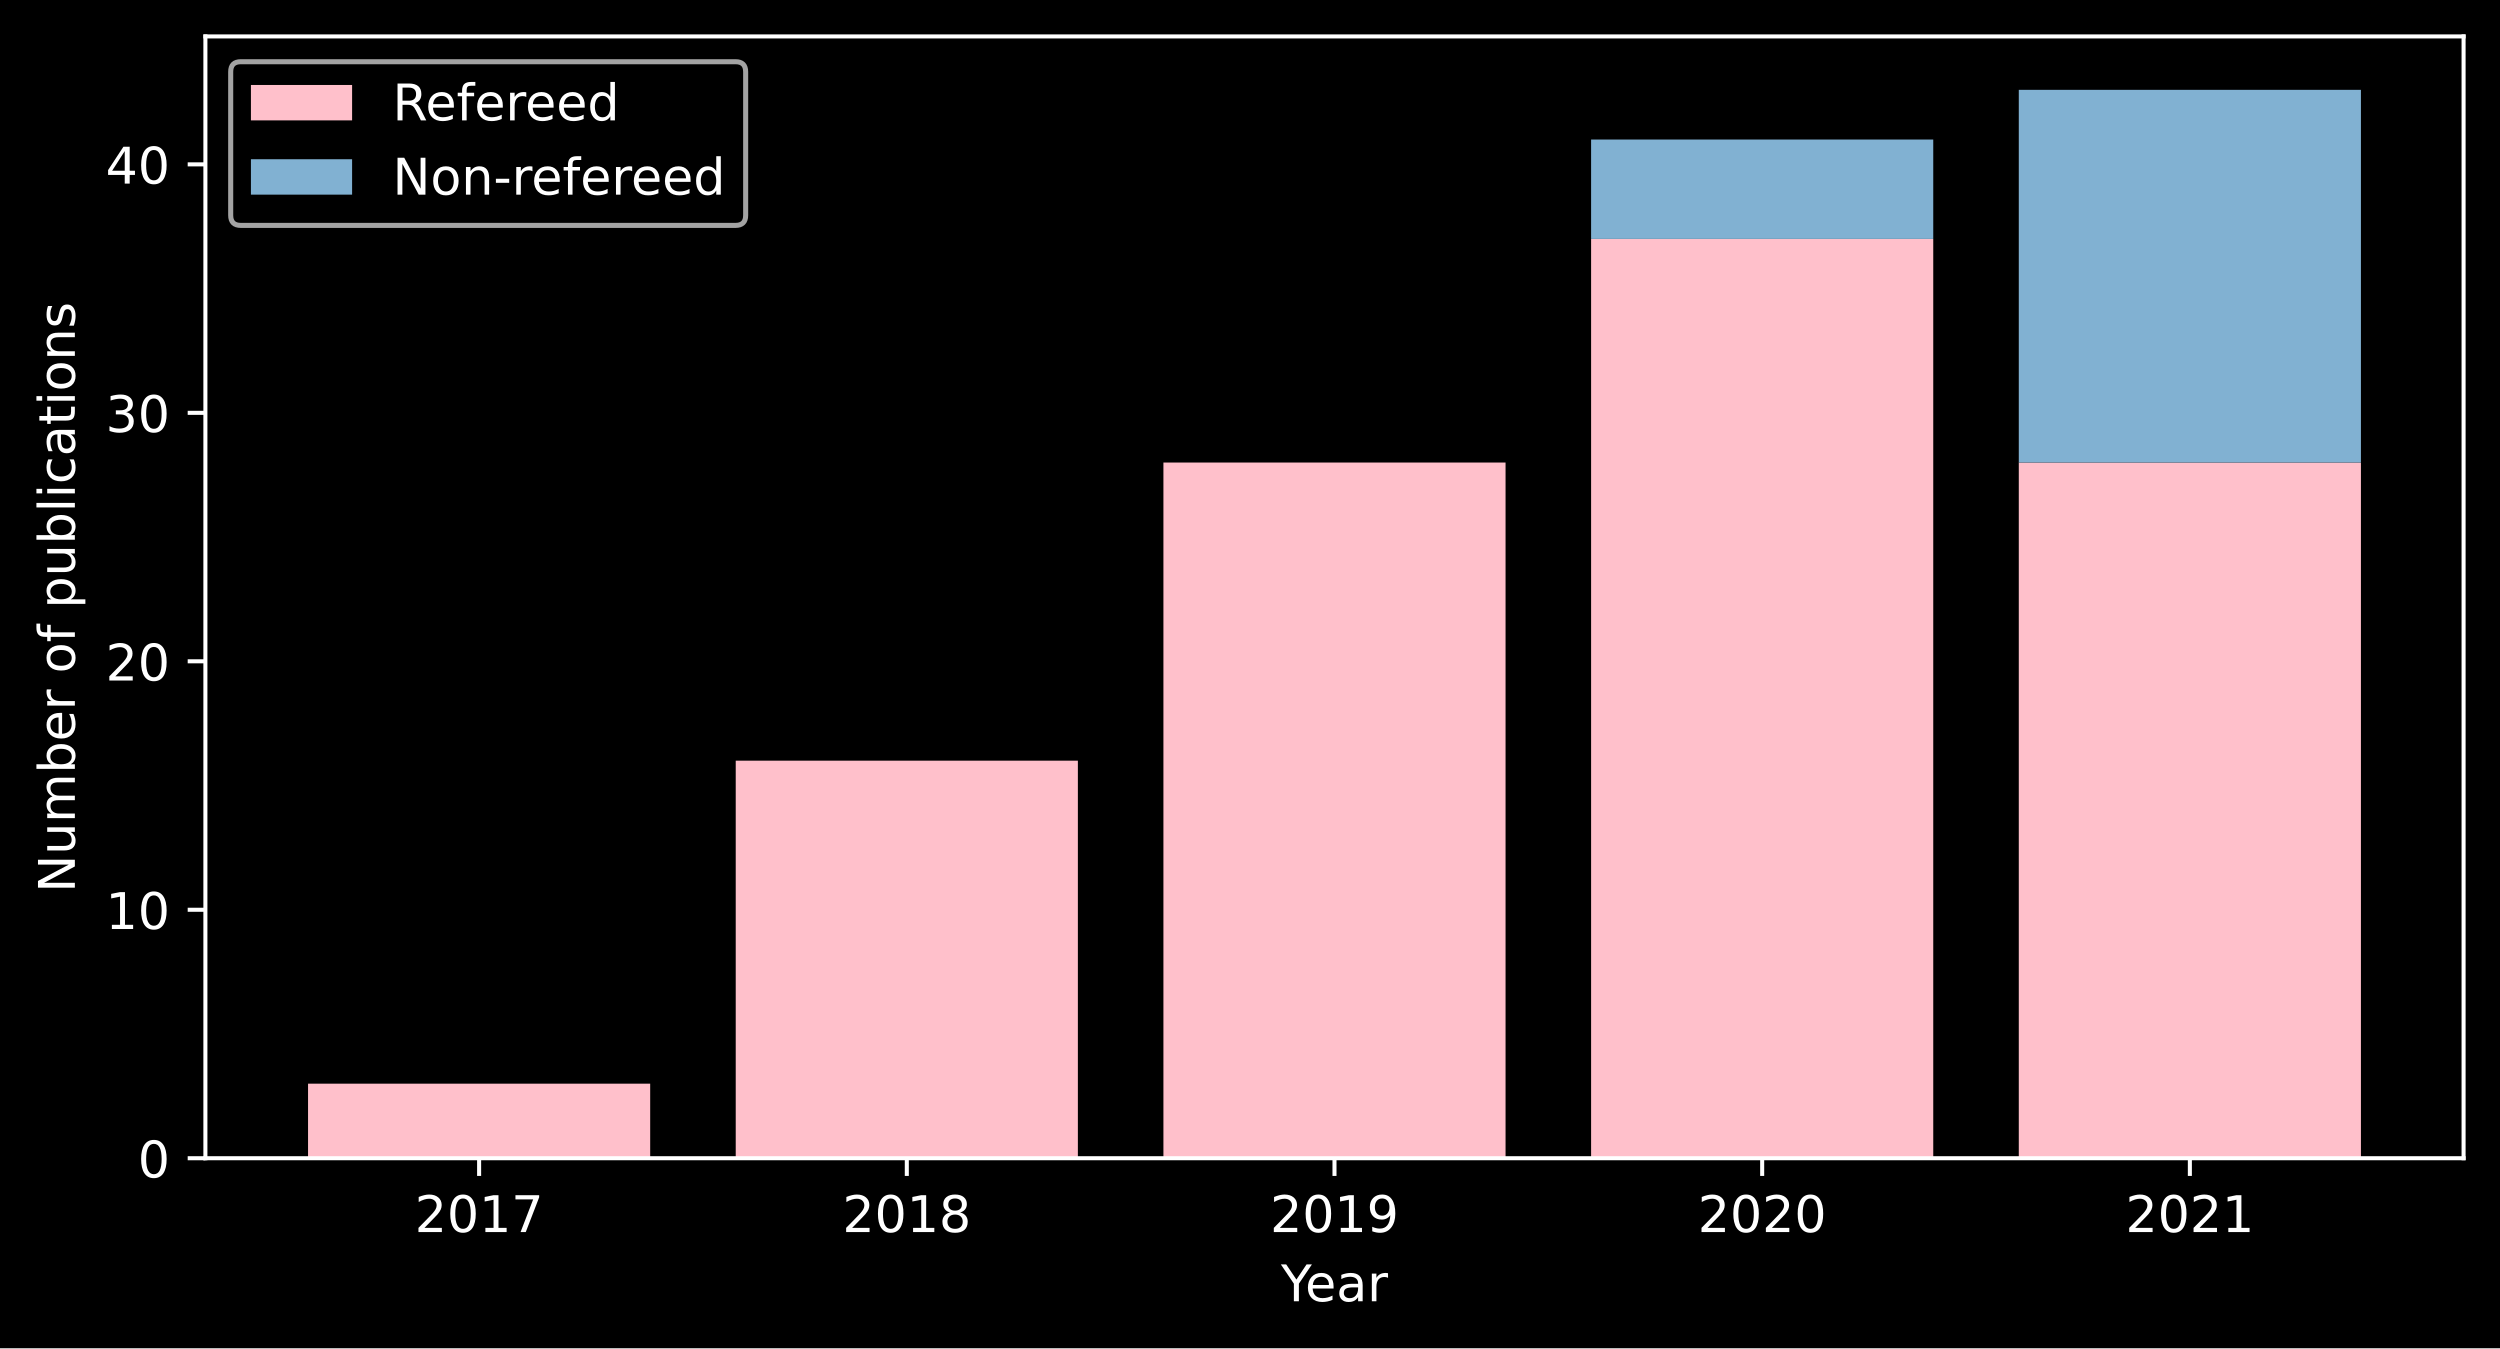
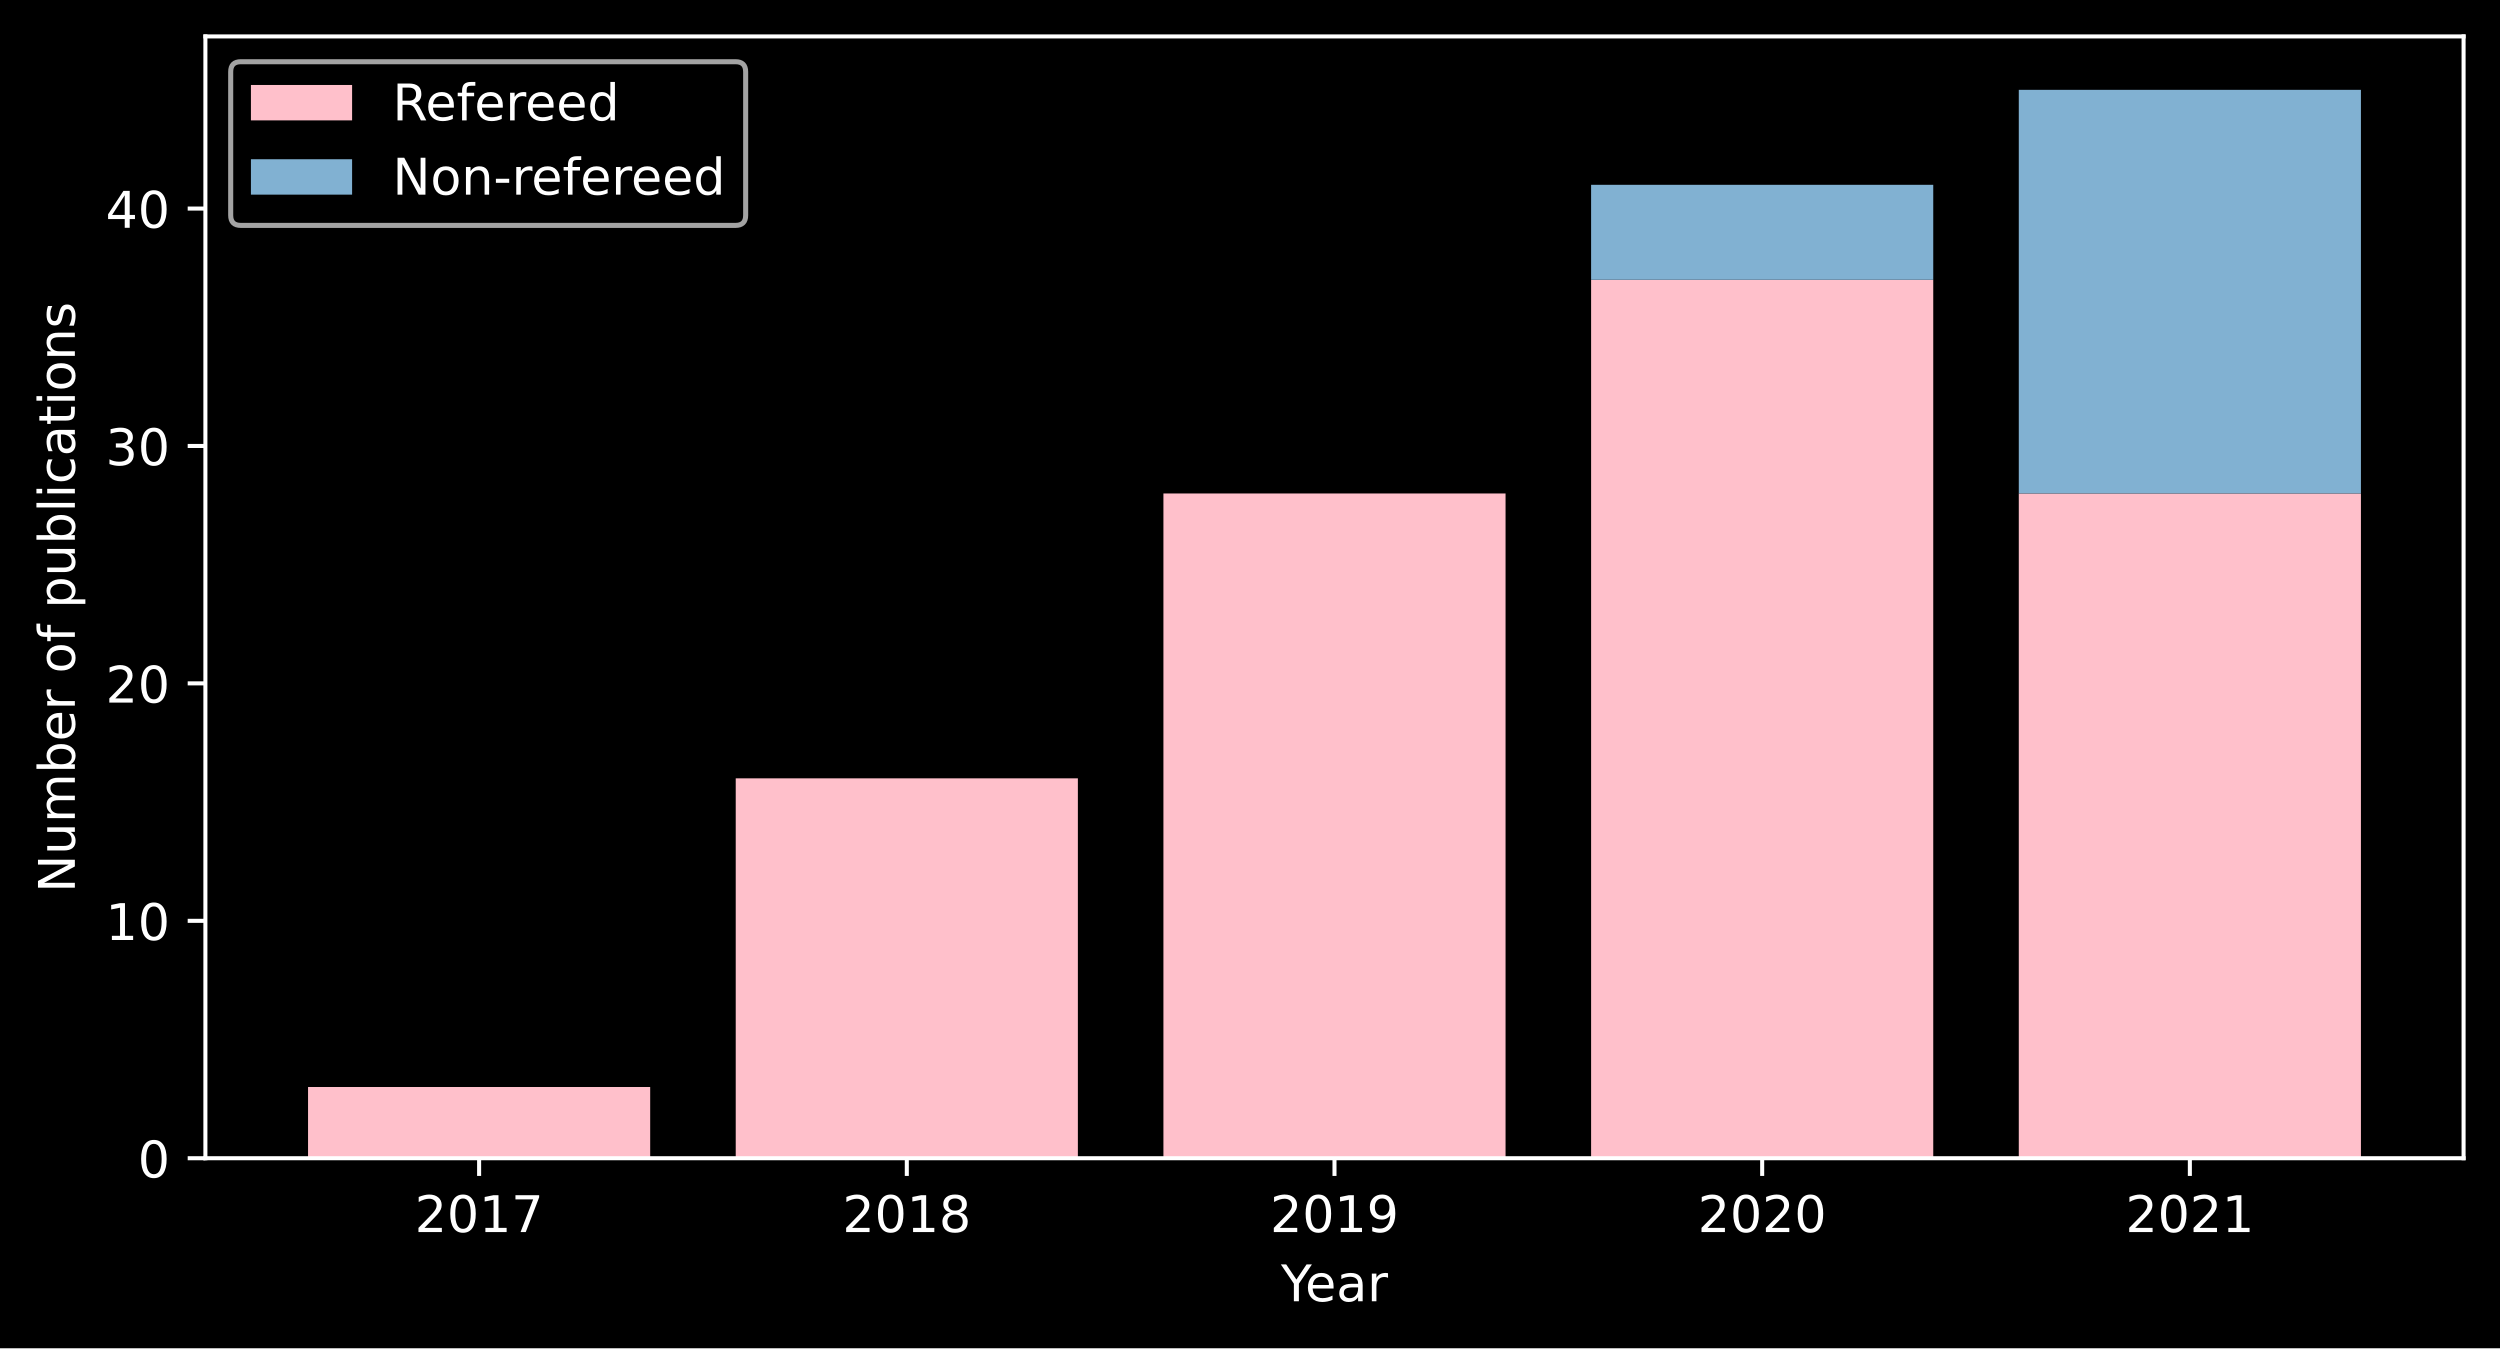
<svg xmlns="http://www.w3.org/2000/svg" xmlns:xlink="http://www.w3.org/1999/xlink" height="266.516pt" version="1.1" viewBox="0 0 494.203 266.516" width="494.203pt">
  <defs>
    <style type="text/css">*{stroke-linecap:butt;stroke-linejoin:round;}</style>
  </defs>
  <g id="figure_1">
    <g id="patch_1">
      <path d="M 0 266.516  L 494.203 266.516  L 494.203 0  L 0 0  z " />
    </g>
    <g id="axes_1">
      <g id="patch_2">
        <path d="M 40.603 228.96  L 487.003 228.96  L 487.003 7.2  L 40.603 7.2  z " />
      </g>
      <g id="patch_3">
-         <path clip-path="url(#pe93816322b)" d="M 399.076 228.96  L 466.712 228.96  L 466.712 91.434  L 399.076 91.434  z " style="fill:#ffc0cb;" />
+         <path clip-path="url(#pdbdec9ede8)" d="M 399.076 228.96  L 466.712 228.96  L 466.712 97.547  L 399.076 97.547  z " style="fill:#ffc0cb;" />
      </g>
      <g id="patch_4">
-         <path clip-path="url(#pe93816322b)" d="M 314.53 228.96  L 382.167 228.96  L 382.167 47.23  L 314.53 47.23  z " style="fill:#ffc0cb;" />
+         <path clip-path="url(#pdbdec9ede8)" d="M 314.53 228.96  L 382.167 228.96  L 382.167 55.307  L 314.53 55.307  z " style="fill:#ffc0cb;" />
      </g>
      <g id="patch_5">
-         <path clip-path="url(#pe93816322b)" d="M 229.985 228.96  L 297.621 228.96  L 297.621 91.434  L 229.985 91.434  z " style="fill:#ffc0cb;" />
+         <path clip-path="url(#pdbdec9ede8)" d="M 229.985 228.96  L 297.621 228.96  L 297.621 97.547  L 229.985 97.547  z " style="fill:#ffc0cb;" />
      </g>
      <g id="patch_6">
-         <path clip-path="url(#pe93816322b)" d="M 145.439 228.96  L 213.076 228.96  L 213.076 150.374  L 145.439 150.374  z " style="fill:#ffc0cb;" />
+         <path clip-path="url(#pdbdec9ede8)" d="M 145.439 228.96  L 213.076 228.96  L 213.076 153.867  L 145.439 153.867  z " style="fill:#ffc0cb;" />
      </g>
      <g id="patch_7">
-         <path clip-path="url(#pe93816322b)" d="M 60.894 228.96  L 128.53 228.96  L 128.53 214.225  L 60.894 214.225  z " style="fill:#ffc0cb;" />
+         <path clip-path="url(#pdbdec9ede8)" d="M 60.894 228.96  L 128.53 228.96  L 128.53 214.88  L 60.894 214.88  z " style="fill:#ffc0cb;" />
      </g>
      <g id="patch_8">
-         <path clip-path="url(#pe93816322b)" d="M 399.076 91.434  L 466.712 91.434  L 466.712 17.76  L 399.076 17.76  z " style="fill:#81b1d2;" />
+         <path clip-path="url(#pdbdec9ede8)" d="M 399.076 97.547  L 466.712 97.547  L 466.712 17.76  L 399.076 17.76  z " style="fill:#81b1d2;" />
      </g>
      <g id="patch_9">
-         <path clip-path="url(#pe93816322b)" d="M 314.53 47.23  L 382.167 47.23  L 382.167 27.583  L 314.53 27.583  z " style="fill:#81b1d2;" />
+         <path clip-path="url(#pdbdec9ede8)" d="M 314.53 55.307  L 382.167 55.307  L 382.167 36.533  L 314.53 36.533  z " style="fill:#81b1d2;" />
      </g>
      <g id="patch_10">
-         <path clip-path="url(#pe93816322b)" d="M 229.985 91.434  L 297.621 91.434  L 297.621 91.434  L 229.985 91.434  z " style="fill:#81b1d2;" />
+         <path clip-path="url(#pdbdec9ede8)" d="M 229.985 97.547  L 297.621 97.547  L 297.621 97.547  L 229.985 97.547  z " style="fill:#81b1d2;" />
      </g>
      <g id="patch_11">
-         <path clip-path="url(#pe93816322b)" d="M 145.439 150.374  L 213.076 150.374  L 213.076 150.374  L 145.439 150.374  z " style="fill:#81b1d2;" />
+         <path clip-path="url(#pdbdec9ede8)" d="M 145.439 153.867  L 213.076 153.867  L 213.076 153.867  L 145.439 153.867  z " style="fill:#81b1d2;" />
      </g>
      <g id="patch_12">
-         <path clip-path="url(#pe93816322b)" d="M 60.894 214.225  L 128.53 214.225  L 128.53 214.225  L 60.894 214.225  z " style="fill:#81b1d2;" />
+         <path clip-path="url(#pdbdec9ede8)" d="M 60.894 214.88  L 128.53 214.88  L 128.53 214.88  L 60.894 214.88  z " style="fill:#81b1d2;" />
      </g>
      <g id="matplotlib.axis_1">
        <g id="xtick_1">
          <g id="line2d_1">
            <defs>
-               <path d="M 0 0  L 0 3.5  " id="m5f15495b94" style="stroke:#ffffff;stroke-width:0.8;" />
-             </defs>
-             <g>
-               <use style="fill:#ffffff;stroke:#ffffff;stroke-width:0.8;" x="432.894" xlink:href="#m5f15495b94" y="228.96" />
+               <path d="M 0 0  L 0 3.5  " id="m372d9a959d" style="stroke:#ffffff;stroke-width:0.8;" />
+             </defs>
+             <g>
+               <use style="fill:#ffffff;stroke:#ffffff;stroke-width:0.8;" x="432.894" xlink:href="#m372d9a959d" y="228.96" />
            </g>
          </g>
          <g id="text_1">
            <g style="fill:#ffffff;" transform="translate(420.169 243.5584)scale(0.1 -0.1)">
              <defs>
                <path d="M 1228 531  L 3431 531  L 3431 0  L 469 0  L 469 531  Q 828 903 1448 1529  Q 2069 2156 2228 2338  Q 2531 2678 2651 2914  Q 2772 3150 2772 3378  Q 2772 3750 2511 3984  Q 2250 4219 1831 4219  Q 1534 4219 1204 4116  Q 875 4013 500 3803  L 500 4441  Q 881 4594 1212 4672  Q 1544 4750 1819 4750  Q 2544 4750 2975 4387  Q 3406 4025 3406 3419  Q 3406 3131 3298 2873  Q 3191 2616 2906 2266  Q 2828 2175 2409 1742  Q 1991 1309 1228 531  z " id="DejaVuSans-32" transform="scale(0.015625)" />
                <path d="M 2034 4250  Q 1547 4250 1301 3770  Q 1056 3291 1056 2328  Q 1056 1369 1301 889  Q 1547 409 2034 409  Q 2525 409 2770 889  Q 3016 1369 3016 2328  Q 3016 3291 2770 3770  Q 2525 4250 2034 4250  z M 2034 4750  Q 2819 4750 3233 4129  Q 3647 3509 3647 2328  Q 3647 1150 3233 529  Q 2819 -91 2034 -91  Q 1250 -91 836 529  Q 422 1150 422 2328  Q 422 3509 836 4129  Q 1250 4750 2034 4750  z " id="DejaVuSans-30" transform="scale(0.015625)" />
                <path d="M 794 531  L 1825 531  L 1825 4091  L 703 3866  L 703 4441  L 1819 4666  L 2450 4666  L 2450 531  L 3481 531  L 3481 0  L 794 0  L 794 531  z " id="DejaVuSans-31" transform="scale(0.015625)" />
              </defs>
              <use xlink:href="#DejaVuSans-32" />
              <use x="63.623" xlink:href="#DejaVuSans-30" />
              <use x="127.246" xlink:href="#DejaVuSans-32" />
              <use x="190.869" xlink:href="#DejaVuSans-31" />
            </g>
          </g>
        </g>
        <g id="xtick_2">
          <g id="line2d_2">
            <g>
-               <use style="fill:#ffffff;stroke:#ffffff;stroke-width:0.8;" x="348.349" xlink:href="#m5f15495b94" y="228.96" />
+               <use style="fill:#ffffff;stroke:#ffffff;stroke-width:0.8;" x="348.349" xlink:href="#m372d9a959d" y="228.96" />
            </g>
          </g>
          <g id="text_2">
            <g style="fill:#ffffff;" transform="translate(335.6236 243.5584)scale(0.1 -0.1)">
              <use xlink:href="#DejaVuSans-32" />
              <use x="63.623" xlink:href="#DejaVuSans-30" />
              <use x="127.246" xlink:href="#DejaVuSans-32" />
              <use x="190.869" xlink:href="#DejaVuSans-30" />
            </g>
          </g>
        </g>
        <g id="xtick_3">
          <g id="line2d_3">
            <g>
-               <use style="fill:#ffffff;stroke:#ffffff;stroke-width:0.8;" x="263.803" xlink:href="#m5f15495b94" y="228.96" />
+               <use style="fill:#ffffff;stroke:#ffffff;stroke-width:0.8;" x="263.803" xlink:href="#m372d9a959d" y="228.96" />
            </g>
          </g>
          <g id="text_3">
            <g style="fill:#ffffff;" transform="translate(251.0781 243.5584)scale(0.1 -0.1)">
              <defs>
                <path d="M 703 97  L 703 672  Q 941 559 1184 500  Q 1428 441 1663 441  Q 2288 441 2617 861  Q 2947 1281 2994 2138  Q 2813 1869 2534 1725  Q 2256 1581 1919 1581  Q 1219 1581 811 2004  Q 403 2428 403 3163  Q 403 3881 828 4315  Q 1253 4750 1959 4750  Q 2769 4750 3195 4129  Q 3622 3509 3622 2328  Q 3622 1225 3098 567  Q 2575 -91 1691 -91  Q 1453 -91 1209 -44  Q 966 3 703 97  z M 1959 2075  Q 2384 2075 2632 2365  Q 2881 2656 2881 3163  Q 2881 3666 2632 3958  Q 2384 4250 1959 4250  Q 1534 4250 1286 3958  Q 1038 3666 1038 3163  Q 1038 2656 1286 2365  Q 1534 2075 1959 2075  z " id="DejaVuSans-39" transform="scale(0.015625)" />
              </defs>
              <use xlink:href="#DejaVuSans-32" />
              <use x="63.623" xlink:href="#DejaVuSans-30" />
              <use x="127.246" xlink:href="#DejaVuSans-31" />
              <use x="190.869" xlink:href="#DejaVuSans-39" />
            </g>
          </g>
        </g>
        <g id="xtick_4">
          <g id="line2d_4">
            <g>
-               <use style="fill:#ffffff;stroke:#ffffff;stroke-width:0.8;" x="179.258" xlink:href="#m5f15495b94" y="228.96" />
+               <use style="fill:#ffffff;stroke:#ffffff;stroke-width:0.8;" x="179.258" xlink:href="#m372d9a959d" y="228.96" />
            </g>
          </g>
          <g id="text_4">
            <g style="fill:#ffffff;" transform="translate(166.5327 243.5584)scale(0.1 -0.1)">
              <defs>
                <path d="M 2034 2216  Q 1584 2216 1326 1975  Q 1069 1734 1069 1313  Q 1069 891 1326 650  Q 1584 409 2034 409  Q 2484 409 2743 651  Q 3003 894 3003 1313  Q 3003 1734 2745 1975  Q 2488 2216 2034 2216  z M 1403 2484  Q 997 2584 770 2862  Q 544 3141 544 3541  Q 544 4100 942 4425  Q 1341 4750 2034 4750  Q 2731 4750 3128 4425  Q 3525 4100 3525 3541  Q 3525 3141 3298 2862  Q 3072 2584 2669 2484  Q 3125 2378 3379 2068  Q 3634 1759 3634 1313  Q 3634 634 3220 271  Q 2806 -91 2034 -91  Q 1263 -91 848 271  Q 434 634 434 1313  Q 434 1759 690 2068  Q 947 2378 1403 2484  z M 1172 3481  Q 1172 3119 1398 2916  Q 1625 2713 2034 2713  Q 2441 2713 2670 2916  Q 2900 3119 2900 3481  Q 2900 3844 2670 4047  Q 2441 4250 2034 4250  Q 1625 4250 1398 4047  Q 1172 3844 1172 3481  z " id="DejaVuSans-38" transform="scale(0.015625)" />
              </defs>
              <use xlink:href="#DejaVuSans-32" />
              <use x="63.623" xlink:href="#DejaVuSans-30" />
              <use x="127.246" xlink:href="#DejaVuSans-31" />
              <use x="190.869" xlink:href="#DejaVuSans-38" />
            </g>
          </g>
        </g>
        <g id="xtick_5">
          <g id="line2d_5">
            <g>
-               <use style="fill:#ffffff;stroke:#ffffff;stroke-width:0.8;" x="94.712" xlink:href="#m5f15495b94" y="228.96" />
+               <use style="fill:#ffffff;stroke:#ffffff;stroke-width:0.8;" x="94.712" xlink:href="#m372d9a959d" y="228.96" />
            </g>
          </g>
          <g id="text_5">
            <g style="fill:#ffffff;" transform="translate(81.98722 243.5584)scale(0.1 -0.1)">
              <defs>
                <path d="M 525 4666  L 3525 4666  L 3525 4397  L 1831 0  L 1172 0  L 2766 4134  L 525 4134  L 525 4666  z " id="DejaVuSans-37" transform="scale(0.015625)" />
              </defs>
              <use xlink:href="#DejaVuSans-32" />
              <use x="63.623" xlink:href="#DejaVuSans-30" />
              <use x="127.246" xlink:href="#DejaVuSans-31" />
              <use x="190.869" xlink:href="#DejaVuSans-37" />
            </g>
          </g>
        </g>
        <g id="text_6">
          <g style="fill:#ffffff;" transform="translate(253.2156 257.2366)scale(0.1 -0.1)">
            <defs>
              <path d="M -13 4666  L 666 4666  L 1959 2747  L 3244 4666  L 3922 4666  L 2272 2222  L 2272 0  L 1638 0  L 1638 2222  L -13 4666  z " id="DejaVuSans-59" transform="scale(0.015625)" />
              <path d="M 3597 1894  L 3597 1613  L 953 1613  Q 991 1019 1311 708  Q 1631 397 2203 397  Q 2534 397 2845 478  Q 3156 559 3463 722  L 3463 178  Q 3153 47 2828 -22  Q 2503 -91 2169 -91  Q 1331 -91 842 396  Q 353 884 353 1716  Q 353 2575 817 3079  Q 1281 3584 2069 3584  Q 2775 3584 3186 3129  Q 3597 2675 3597 1894  z M 3022 2063  Q 3016 2534 2758 2815  Q 2500 3097 2075 3097  Q 1594 3097 1305 2825  Q 1016 2553 972 2059  L 3022 2063  z " id="DejaVuSans-65" transform="scale(0.015625)" />
              <path d="M 2194 1759  Q 1497 1759 1228 1600  Q 959 1441 959 1056  Q 959 750 1161 570  Q 1363 391 1709 391  Q 2188 391 2477 730  Q 2766 1069 2766 1631  L 2766 1759  L 2194 1759  z M 3341 1997  L 3341 0  L 2766 0  L 2766 531  Q 2569 213 2275 61  Q 1981 -91 1556 -91  Q 1019 -91 701 211  Q 384 513 384 1019  Q 384 1609 779 1909  Q 1175 2209 1959 2209  L 2766 2209  L 2766 2266  Q 2766 2663 2505 2880  Q 2244 3097 1772 3097  Q 1472 3097 1187 3025  Q 903 2953 641 2809  L 641 3341  Q 956 3463 1253 3523  Q 1550 3584 1831 3584  Q 2591 3584 2966 3190  Q 3341 2797 3341 1997  z " id="DejaVuSans-61" transform="scale(0.015625)" />
              <path d="M 2631 2963  Q 2534 3019 2420 3045  Q 2306 3072 2169 3072  Q 1681 3072 1420 2755  Q 1159 2438 1159 1844  L 1159 0  L 581 0  L 581 3500  L 1159 3500  L 1159 2956  Q 1341 3275 1631 3429  Q 1922 3584 2338 3584  Q 2397 3584 2469 3576  Q 2541 3569 2628 3553  L 2631 2963  z " id="DejaVuSans-72" transform="scale(0.015625)" />
            </defs>
            <use xlink:href="#DejaVuSans-59" />
            <use x="47.834" xlink:href="#DejaVuSans-65" />
            <use x="109.357" xlink:href="#DejaVuSans-61" />
            <use x="170.637" xlink:href="#DejaVuSans-72" />
          </g>
        </g>
      </g>
      <g id="matplotlib.axis_2">
        <g id="ytick_1">
          <g id="line2d_6">
            <defs>
-               <path d="M 0 0  L -3.5 0  " id="mc954116160" style="stroke:#ffffff;stroke-width:0.8;" />
-             </defs>
-             <g>
-               <use style="fill:#ffffff;stroke:#ffffff;stroke-width:0.8;" x="40.603" xlink:href="#mc954116160" y="228.96" />
+               <path d="M 0 0  L -3.5 0  " id="m03d4a8c087" style="stroke:#ffffff;stroke-width:0.8;" />
+             </defs>
+             <g>
+               <use style="fill:#ffffff;stroke:#ffffff;stroke-width:0.8;" x="40.603" xlink:href="#m03d4a8c087" y="228.96" />
            </g>
          </g>
          <g id="text_7">
            <g style="fill:#ffffff;" transform="translate(27.24063 232.7592)scale(0.1 -0.1)">
              <use xlink:href="#DejaVuSans-30" />
            </g>
          </g>
        </g>
        <g id="ytick_2">
          <g id="line2d_7">
            <g>
-               <use style="fill:#ffffff;stroke:#ffffff;stroke-width:0.8;" x="40.603" xlink:href="#mc954116160" y="179.844" />
+               <use style="fill:#ffffff;stroke:#ffffff;stroke-width:0.8;" x="40.603" xlink:href="#m03d4a8c087" y="182.027" />
            </g>
          </g>
          <g id="text_8">
-             <g style="fill:#ffffff;" transform="translate(20.87813 183.6429)scale(0.1 -0.1)">
+             <g style="fill:#ffffff;" transform="translate(20.87813 185.8259)scale(0.1 -0.1)">
              <use xlink:href="#DejaVuSans-31" />
              <use x="63.623" xlink:href="#DejaVuSans-30" />
            </g>
          </g>
        </g>
        <g id="ytick_3">
          <g id="line2d_8">
            <g>
-               <use style="fill:#ffffff;stroke:#ffffff;stroke-width:0.8;" x="40.603" xlink:href="#mc954116160" y="130.727" />
+               <use style="fill:#ffffff;stroke:#ffffff;stroke-width:0.8;" x="40.603" xlink:href="#m03d4a8c087" y="135.093" />
            </g>
          </g>
          <g id="text_9">
-             <g style="fill:#ffffff;" transform="translate(20.87813 134.5267)scale(0.1 -0.1)">
+             <g style="fill:#ffffff;" transform="translate(20.87813 138.8926)scale(0.1 -0.1)">
              <use xlink:href="#DejaVuSans-32" />
              <use x="63.623" xlink:href="#DejaVuSans-30" />
            </g>
          </g>
        </g>
        <g id="ytick_4">
          <g id="line2d_9">
            <g>
-               <use style="fill:#ffffff;stroke:#ffffff;stroke-width:0.8;" x="40.603" xlink:href="#mc954116160" y="81.611" />
+               <use style="fill:#ffffff;stroke:#ffffff;stroke-width:0.8;" x="40.603" xlink:href="#m03d4a8c087" y="88.16" />
            </g>
          </g>
          <g id="text_10">
-             <g style="fill:#ffffff;" transform="translate(20.87813 85.41038)scale(0.1 -0.1)">
+             <g style="fill:#ffffff;" transform="translate(20.87813 91.95922)scale(0.1 -0.1)">
              <defs>
                <path d="M 2597 2516  Q 3050 2419 3304 2112  Q 3559 1806 3559 1356  Q 3559 666 3084 287  Q 2609 -91 1734 -91  Q 1441 -91 1130 -33  Q 819 25 488 141  L 488 750  Q 750 597 1062 519  Q 1375 441 1716 441  Q 2309 441 2620 675  Q 2931 909 2931 1356  Q 2931 1769 2642 2001  Q 2353 2234 1838 2234  L 1294 2234  L 1294 2753  L 1863 2753  Q 2328 2753 2575 2939  Q 2822 3125 2822 3475  Q 2822 3834 2567 4026  Q 2313 4219 1838 4219  Q 1578 4219 1281 4162  Q 984 4106 628 3988  L 628 4550  Q 988 4650 1302 4700  Q 1616 4750 1894 4750  Q 2613 4750 3031 4423  Q 3450 4097 3450 3541  Q 3450 3153 3228 2886  Q 3006 2619 2597 2516  z " id="DejaVuSans-33" transform="scale(0.015625)" />
              </defs>
              <use xlink:href="#DejaVuSans-33" />
              <use x="63.623" xlink:href="#DejaVuSans-30" />
            </g>
          </g>
        </g>
        <g id="ytick_5">
          <g id="line2d_10">
            <g>
-               <use style="fill:#ffffff;stroke:#ffffff;stroke-width:0.8;" x="40.603" xlink:href="#mc954116160" y="32.495" />
+               <use style="fill:#ffffff;stroke:#ffffff;stroke-width:0.8;" x="40.603" xlink:href="#m03d4a8c087" y="41.227" />
            </g>
          </g>
          <g id="text_11">
-             <g style="fill:#ffffff;" transform="translate(20.87813 36.2941)scale(0.1 -0.1)">
+             <g style="fill:#ffffff;" transform="translate(20.87813 45.02589)scale(0.1 -0.1)">
              <defs>
                <path d="M 2419 4116  L 825 1625  L 2419 1625  L 2419 4116  z M 2253 4666  L 3047 4666  L 3047 1625  L 3713 1625  L 3713 1100  L 3047 1100  L 3047 0  L 2419 0  L 2419 1100  L 313 1100  L 313 1709  L 2253 4666  z " id="DejaVuSans-34" transform="scale(0.015625)" />
              </defs>
              <use xlink:href="#DejaVuSans-34" />
              <use x="63.623" xlink:href="#DejaVuSans-30" />
            </g>
          </g>
        </g>
        <g id="text_12">
          <g style="fill:#ffffff;" transform="translate(14.79844 176.4542)rotate(-90)scale(0.1 -0.1)">
            <defs>
              <path d="M 628 4666  L 1478 4666  L 3547 763  L 3547 4666  L 4159 4666  L 4159 0  L 3309 0  L 1241 3903  L 1241 0  L 628 0  L 628 4666  z " id="DejaVuSans-4e" transform="scale(0.015625)" />
              <path d="M 544 1381  L 544 3500  L 1119 3500  L 1119 1403  Q 1119 906 1312 657  Q 1506 409 1894 409  Q 2359 409 2629 706  Q 2900 1003 2900 1516  L 2900 3500  L 3475 3500  L 3475 0  L 2900 0  L 2900 538  Q 2691 219 2414 64  Q 2138 -91 1772 -91  Q 1169 -91 856 284  Q 544 659 544 1381  z M 1991 3584  L 1991 3584  z " id="DejaVuSans-75" transform="scale(0.015625)" />
              <path d="M 3328 2828  Q 3544 3216 3844 3400  Q 4144 3584 4550 3584  Q 5097 3584 5394 3201  Q 5691 2819 5691 2113  L 5691 0  L 5113 0  L 5113 2094  Q 5113 2597 4934 2840  Q 4756 3084 4391 3084  Q 3944 3084 3684 2787  Q 3425 2491 3425 1978  L 3425 0  L 2847 0  L 2847 2094  Q 2847 2600 2669 2842  Q 2491 3084 2119 3084  Q 1678 3084 1418 2786  Q 1159 2488 1159 1978  L 1159 0  L 581 0  L 581 3500  L 1159 3500  L 1159 2956  Q 1356 3278 1631 3431  Q 1906 3584 2284 3584  Q 2666 3584 2933 3390  Q 3200 3197 3328 2828  z " id="DejaVuSans-6d" transform="scale(0.015625)" />
              <path d="M 3116 1747  Q 3116 2381 2855 2742  Q 2594 3103 2138 3103  Q 1681 3103 1420 2742  Q 1159 2381 1159 1747  Q 1159 1113 1420 752  Q 1681 391 2138 391  Q 2594 391 2855 752  Q 3116 1113 3116 1747  z M 1159 2969  Q 1341 3281 1617 3432  Q 1894 3584 2278 3584  Q 2916 3584 3314 3078  Q 3713 2572 3713 1747  Q 3713 922 3314 415  Q 2916 -91 2278 -91  Q 1894 -91 1617 61  Q 1341 213 1159 525  L 1159 0  L 581 0  L 581 4863  L 1159 4863  L 1159 2969  z " id="DejaVuSans-62" transform="scale(0.015625)" />
              <path id="DejaVuSans-20" transform="scale(0.015625)" />
              <path d="M 1959 3097  Q 1497 3097 1228 2736  Q 959 2375 959 1747  Q 959 1119 1226 758  Q 1494 397 1959 397  Q 2419 397 2687 759  Q 2956 1122 2956 1747  Q 2956 2369 2687 2733  Q 2419 3097 1959 3097  z M 1959 3584  Q 2709 3584 3137 3096  Q 3566 2609 3566 1747  Q 3566 888 3137 398  Q 2709 -91 1959 -91  Q 1206 -91 779 398  Q 353 888 353 1747  Q 353 2609 779 3096  Q 1206 3584 1959 3584  z " id="DejaVuSans-6f" transform="scale(0.015625)" />
              <path d="M 2375 4863  L 2375 4384  L 1825 4384  Q 1516 4384 1395 4259  Q 1275 4134 1275 3809  L 1275 3500  L 2222 3500  L 2222 3053  L 1275 3053  L 1275 0  L 697 0  L 697 3053  L 147 3053  L 147 3500  L 697 3500  L 697 3744  Q 697 4328 969 4595  Q 1241 4863 1831 4863  L 2375 4863  z " id="DejaVuSans-66" transform="scale(0.015625)" />
              <path d="M 1159 525  L 1159 -1331  L 581 -1331  L 581 3500  L 1159 3500  L 1159 2969  Q 1341 3281 1617 3432  Q 1894 3584 2278 3584  Q 2916 3584 3314 3078  Q 3713 2572 3713 1747  Q 3713 922 3314 415  Q 2916 -91 2278 -91  Q 1894 -91 1617 61  Q 1341 213 1159 525  z M 3116 1747  Q 3116 2381 2855 2742  Q 2594 3103 2138 3103  Q 1681 3103 1420 2742  Q 1159 2381 1159 1747  Q 1159 1113 1420 752  Q 1681 391 2138 391  Q 2594 391 2855 752  Q 3116 1113 3116 1747  z " id="DejaVuSans-70" transform="scale(0.015625)" />
              <path d="M 603 4863  L 1178 4863  L 1178 0  L 603 0  L 603 4863  z " id="DejaVuSans-6c" transform="scale(0.015625)" />
              <path d="M 603 3500  L 1178 3500  L 1178 0  L 603 0  L 603 3500  z M 603 4863  L 1178 4863  L 1178 4134  L 603 4134  L 603 4863  z " id="DejaVuSans-69" transform="scale(0.015625)" />
              <path d="M 3122 3366  L 3122 2828  Q 2878 2963 2633 3030  Q 2388 3097 2138 3097  Q 1578 3097 1268 2742  Q 959 2388 959 1747  Q 959 1106 1268 751  Q 1578 397 2138 397  Q 2388 397 2633 464  Q 2878 531 3122 666  L 3122 134  Q 2881 22 2623 -34  Q 2366 -91 2075 -91  Q 1284 -91 818 406  Q 353 903 353 1747  Q 353 2603 823 3093  Q 1294 3584 2113 3584  Q 2378 3584 2631 3529  Q 2884 3475 3122 3366  z " id="DejaVuSans-63" transform="scale(0.015625)" />
              <path d="M 1172 4494  L 1172 3500  L 2356 3500  L 2356 3053  L 1172 3053  L 1172 1153  Q 1172 725 1289 603  Q 1406 481 1766 481  L 2356 481  L 2356 0  L 1766 0  Q 1100 0 847 248  Q 594 497 594 1153  L 594 3053  L 172 3053  L 172 3500  L 594 3500  L 594 4494  L 1172 4494  z " id="DejaVuSans-74" transform="scale(0.015625)" />
              <path d="M 3513 2113  L 3513 0  L 2938 0  L 2938 2094  Q 2938 2591 2744 2837  Q 2550 3084 2163 3084  Q 1697 3084 1428 2787  Q 1159 2491 1159 1978  L 1159 0  L 581 0  L 581 3500  L 1159 3500  L 1159 2956  Q 1366 3272 1645 3428  Q 1925 3584 2291 3584  Q 2894 3584 3203 3211  Q 3513 2838 3513 2113  z " id="DejaVuSans-6e" transform="scale(0.015625)" />
              <path d="M 2834 3397  L 2834 2853  Q 2591 2978 2328 3040  Q 2066 3103 1784 3103  Q 1356 3103 1142 2972  Q 928 2841 928 2578  Q 928 2378 1081 2264  Q 1234 2150 1697 2047  L 1894 2003  Q 2506 1872 2764 1633  Q 3022 1394 3022 966  Q 3022 478 2636 193  Q 2250 -91 1575 -91  Q 1294 -91 989 -36  Q 684 19 347 128  L 347 722  Q 666 556 975 473  Q 1284 391 1588 391  Q 1994 391 2212 530  Q 2431 669 2431 922  Q 2431 1156 2273 1281  Q 2116 1406 1581 1522  L 1381 1569  Q 847 1681 609 1914  Q 372 2147 372 2553  Q 372 3047 722 3315  Q 1072 3584 1716 3584  Q 2034 3584 2315 3537  Q 2597 3491 2834 3397  z " id="DejaVuSans-73" transform="scale(0.015625)" />
            </defs>
            <use xlink:href="#DejaVuSans-4e" />
            <use x="74.805" xlink:href="#DejaVuSans-75" />
            <use x="138.184" xlink:href="#DejaVuSans-6d" />
            <use x="235.596" xlink:href="#DejaVuSans-62" />
            <use x="299.072" xlink:href="#DejaVuSans-65" />
            <use x="360.596" xlink:href="#DejaVuSans-72" />
            <use x="401.709" xlink:href="#DejaVuSans-20" />
            <use x="433.496" xlink:href="#DejaVuSans-6f" />
            <use x="494.678" xlink:href="#DejaVuSans-66" />
            <use x="529.883" xlink:href="#DejaVuSans-20" />
            <use x="561.67" xlink:href="#DejaVuSans-70" />
            <use x="625.146" xlink:href="#DejaVuSans-75" />
            <use x="688.525" xlink:href="#DejaVuSans-62" />
            <use x="752.002" xlink:href="#DejaVuSans-6c" />
            <use x="779.785" xlink:href="#DejaVuSans-69" />
            <use x="807.568" xlink:href="#DejaVuSans-63" />
            <use x="862.549" xlink:href="#DejaVuSans-61" />
            <use x="923.828" xlink:href="#DejaVuSans-74" />
            <use x="963.037" xlink:href="#DejaVuSans-69" />
            <use x="990.82" xlink:href="#DejaVuSans-6f" />
            <use x="1052.002" xlink:href="#DejaVuSans-6e" />
            <use x="1115.381" xlink:href="#DejaVuSans-73" />
          </g>
        </g>
      </g>
      <g id="patch_13">
        <path d="M 40.603 228.96  L 40.603 7.2  " style="fill:none;stroke:#ffffff;stroke-linecap:square;stroke-linejoin:miter;stroke-width:0.8;" />
      </g>
      <g id="patch_14">
        <path d="M 487.003 228.96  L 487.003 7.2  " style="fill:none;stroke:#ffffff;stroke-linecap:square;stroke-linejoin:miter;stroke-width:0.8;" />
      </g>
      <g id="patch_15">
        <path d="M 40.603 228.96  L 487.003 228.96  " style="fill:none;stroke:#ffffff;stroke-linecap:square;stroke-linejoin:miter;stroke-width:0.8;" />
      </g>
      <g id="patch_16">
        <path d="M 40.603 7.2  L 487.003 7.2  " style="fill:none;stroke:#ffffff;stroke-linecap:square;stroke-linejoin:miter;stroke-width:0.8;" />
      </g>
      <g id="legend_1">
        <g id="patch_17">
          <path d="M 47.603 44.556  L 145.402 44.556  Q 147.402 44.556 147.402 42.556  L 147.402 14.2  Q 147.402 12.2 145.402 12.2  L 47.603 12.2  Q 45.603 12.2 45.603 14.2  L 45.603 42.556  Q 45.603 44.556 47.603 44.556  z " style="opacity:0.8;stroke:#cccccc;stroke-linejoin:miter;" />
        </g>
        <g id="patch_18">
          <path d="M 49.603 23.798  L 69.603 23.798  L 69.603 16.798  L 49.603 16.798  z " style="fill:#ffc0cb;" />
        </g>
        <g id="text_13">
          <g style="fill:#ffffff;" transform="translate(77.60313 23.79844)scale(0.1 -0.1)">
            <defs>
              <path d="M 2841 2188  Q 3044 2119 3236 1894  Q 3428 1669 3622 1275  L 4263 0  L 3584 0  L 2988 1197  Q 2756 1666 2539 1819  Q 2322 1972 1947 1972  L 1259 1972  L 1259 0  L 628 0  L 628 4666  L 2053 4666  Q 2853 4666 3247 4331  Q 3641 3997 3641 3322  Q 3641 2881 3436 2590  Q 3231 2300 2841 2188  z M 1259 4147  L 1259 2491  L 2053 2491  Q 2509 2491 2742 2702  Q 2975 2913 2975 3322  Q 2975 3731 2742 3939  Q 2509 4147 2053 4147  L 1259 4147  z " id="DejaVuSans-52" transform="scale(0.015625)" />
              <path d="M 2906 2969  L 2906 4863  L 3481 4863  L 3481 0  L 2906 0  L 2906 525  Q 2725 213 2448 61  Q 2172 -91 1784 -91  Q 1150 -91 751 415  Q 353 922 353 1747  Q 353 2572 751 3078  Q 1150 3584 1784 3584  Q 2172 3584 2448 3432  Q 2725 3281 2906 2969  z M 947 1747  Q 947 1113 1208 752  Q 1469 391 1925 391  Q 2381 391 2643 752  Q 2906 1113 2906 1747  Q 2906 2381 2643 2742  Q 2381 3103 1925 3103  Q 1469 3103 1208 2742  Q 947 2381 947 1747  z " id="DejaVuSans-64" transform="scale(0.015625)" />
            </defs>
            <use xlink:href="#DejaVuSans-52" />
            <use x="64.982" xlink:href="#DejaVuSans-65" />
            <use x="126.506" xlink:href="#DejaVuSans-66" />
            <use x="161.711" xlink:href="#DejaVuSans-65" />
            <use x="223.234" xlink:href="#DejaVuSans-72" />
            <use x="262.098" xlink:href="#DejaVuSans-65" />
            <use x="323.621" xlink:href="#DejaVuSans-65" />
            <use x="385.145" xlink:href="#DejaVuSans-64" />
          </g>
        </g>
        <g id="patch_19">
          <path d="M 49.603 38.477  L 69.603 38.477  L 69.603 31.477  L 49.603 31.477  z " style="fill:#81b1d2;" />
        </g>
        <g id="text_14">
          <g style="fill:#ffffff;" transform="translate(77.60313 38.47656)scale(0.1 -0.1)">
            <defs>
              <path d="M 313 2009  L 1997 2009  L 1997 1497  L 313 1497  L 313 2009  z " id="DejaVuSans-2d" transform="scale(0.015625)" />
            </defs>
            <use xlink:href="#DejaVuSans-4e" />
            <use x="74.805" xlink:href="#DejaVuSans-6f" />
            <use x="135.986" xlink:href="#DejaVuSans-6e" />
            <use x="199.365" xlink:href="#DejaVuSans-2d" />
            <use x="235.449" xlink:href="#DejaVuSans-72" />
            <use x="274.312" xlink:href="#DejaVuSans-65" />
            <use x="335.836" xlink:href="#DejaVuSans-66" />
            <use x="371.041" xlink:href="#DejaVuSans-65" />
            <use x="432.564" xlink:href="#DejaVuSans-72" />
            <use x="471.428" xlink:href="#DejaVuSans-65" />
            <use x="532.951" xlink:href="#DejaVuSans-65" />
            <use x="594.475" xlink:href="#DejaVuSans-64" />
          </g>
        </g>
      </g>
    </g>
  </g>
  <defs>
-     <clipPath id="pe93816322b">
+     <clipPath id="pdbdec9ede8">
      <rect height="221.76" width="446.4" x="40.603" y="7.2" />
    </clipPath>
  </defs>
</svg>
